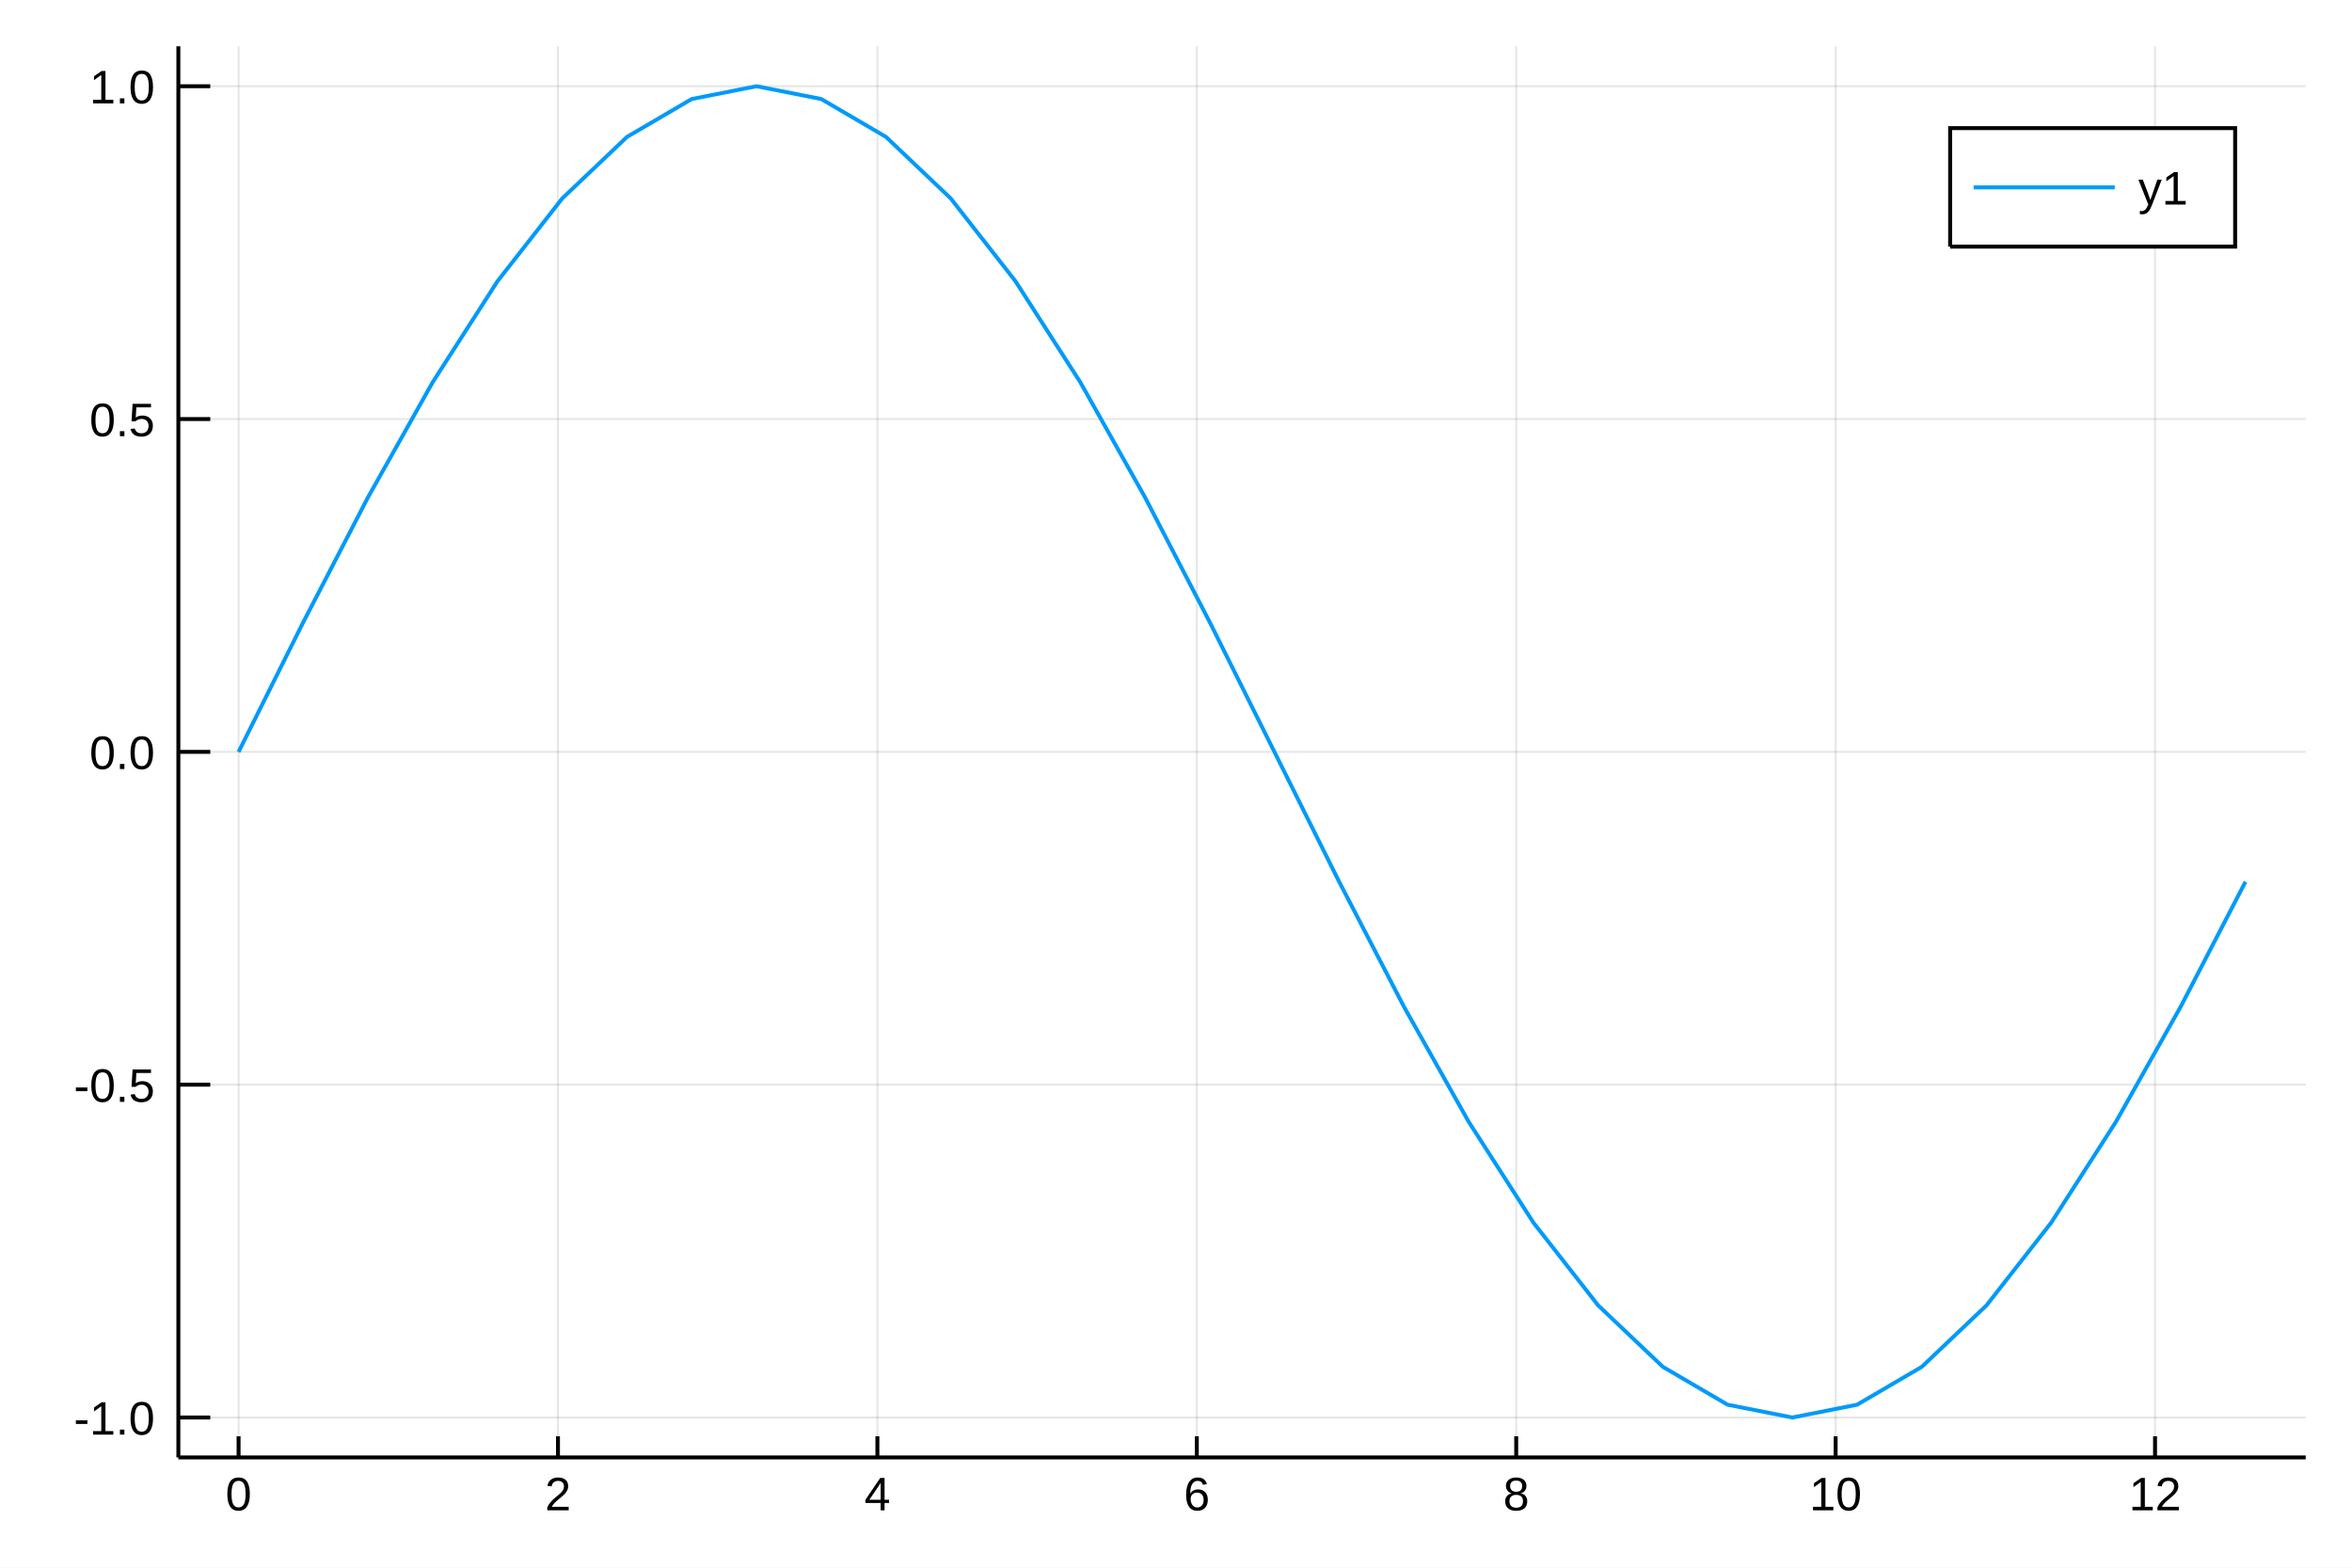
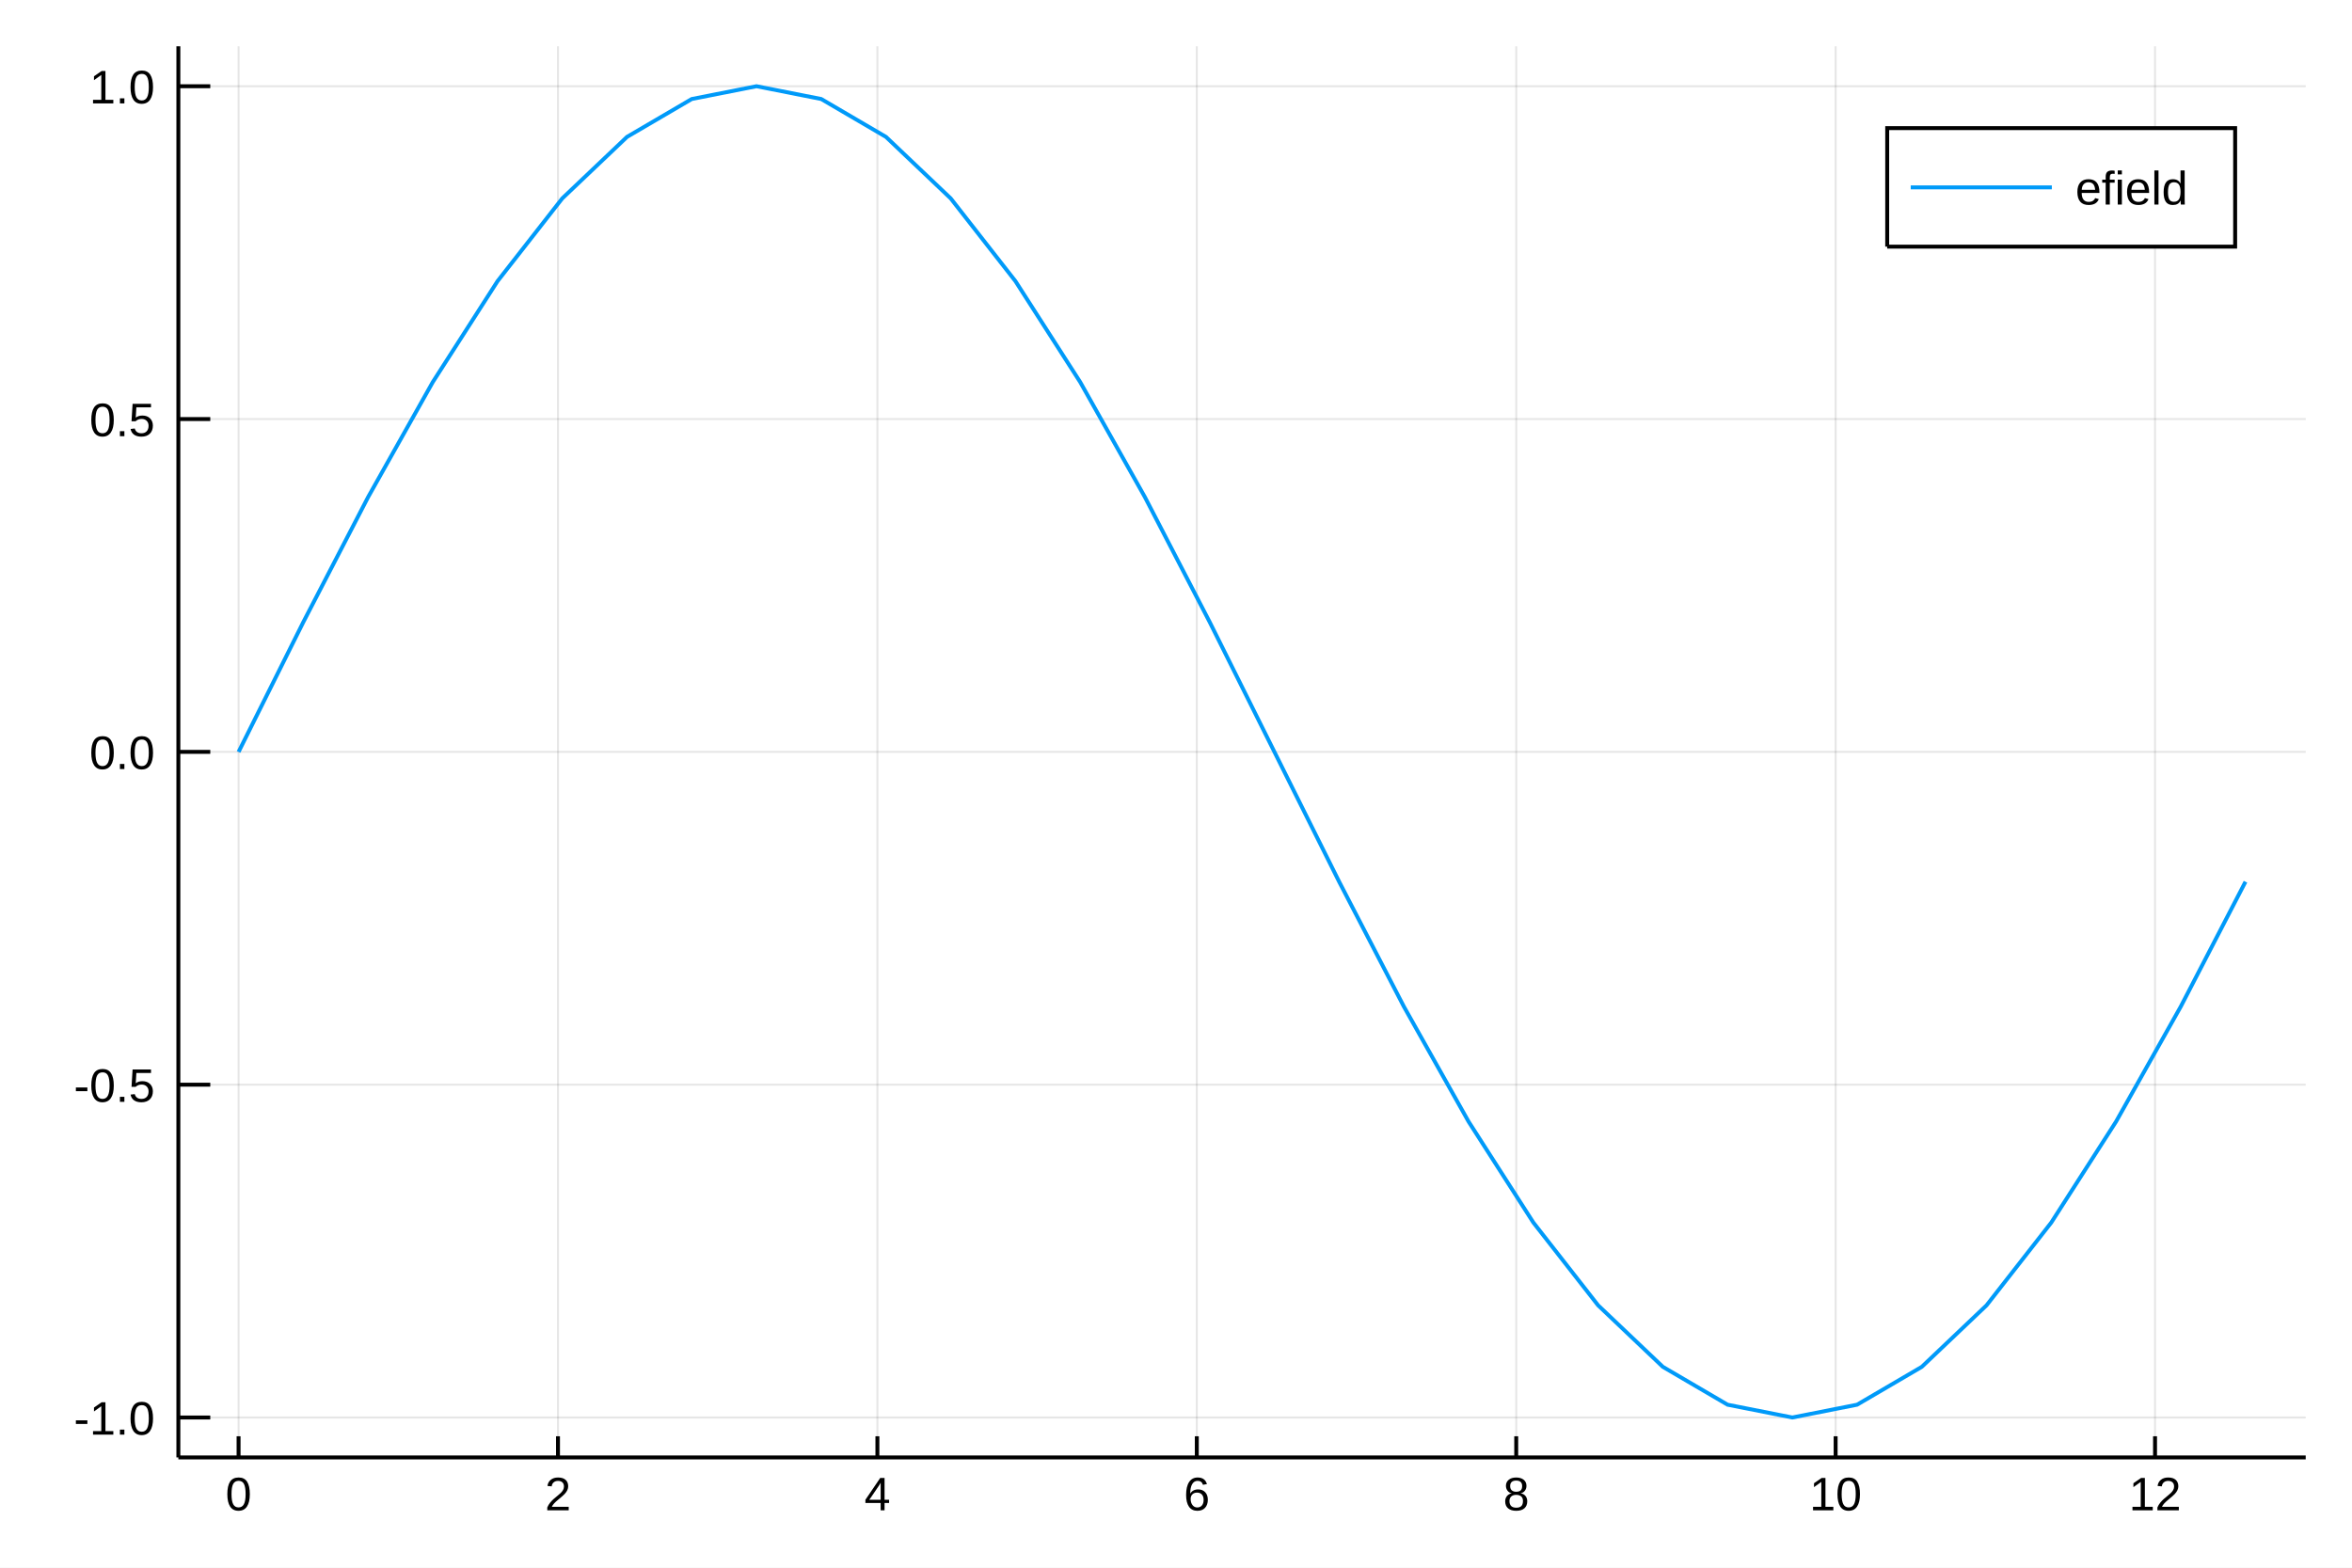
<svg xmlns="http://www.w3.org/2000/svg" width="600" height="400" viewBox="0 0 2400 1600">
  <defs>
-     <clipPath id="clip0600">
+     <clipPath id="clip3200">
      <rect x="0" y="0" width="2400" height="1600" />
    </clipPath>
  </defs>
-   <polygon clip-path="url(#clip0600)" points=" 0,1600 2400,1600 2400,0 0,0    " fill="#ffffff" fill-rule="evenodd" fill-opacity="1" />
+   <polygon clip-path="url(#clip3200)" points=" 0,1600 2400,1600 2400,0 0,0    " fill="#ffffff" fill-rule="evenodd" fill-opacity="1" />
  <defs>
-     <clipPath id="clip0601">
+     <clipPath id="clip3201">
      <rect x="480" y="0" width="1681" height="1600" />
    </clipPath>
  </defs>
-   <polygon clip-path="url(#clip0600)" points=" 182.008,1487.47 2352.76,1487.47 2352.76,47.244 182.008,47.244    " fill="#ffffff" fill-rule="evenodd" fill-opacity="1" />
+   <polygon clip-path="url(#clip3200)" points=" 182.008,1487.47 2352.76,1487.47 2352.76,47.244 182.008,47.244    " fill="#ffffff" fill-rule="evenodd" fill-opacity="1" />
  <defs>
-     <clipPath id="clip0602">
+     <clipPath id="clip3202">
      <rect x="182" y="47" width="2172" height="1441" />
    </clipPath>
  </defs>
-   <polyline clip-path="url(#clip0602)" style="stroke:#000000; stroke-width:2; stroke-opacity:0.1; fill:none" points="   243.444,1487.47 243.444,47.244    " />
-   <polyline clip-path="url(#clip0602)" style="stroke:#000000; stroke-width:2; stroke-opacity:0.1; fill:none" points="   569.374,1487.47 569.374,47.244    " />
-   <polyline clip-path="url(#clip0602)" style="stroke:#000000; stroke-width:2; stroke-opacity:0.1; fill:none" points="   895.303,1487.47 895.303,47.244    " />
-   <polyline clip-path="url(#clip0602)" style="stroke:#000000; stroke-width:2; stroke-opacity:0.1; fill:none" points="   1221.23,1487.47 1221.23,47.244    " />
-   <polyline clip-path="url(#clip0602)" style="stroke:#000000; stroke-width:2; stroke-opacity:0.1; fill:none" points="   1547.16,1487.47 1547.16,47.244    " />
-   <polyline clip-path="url(#clip0602)" style="stroke:#000000; stroke-width:2; stroke-opacity:0.1; fill:none" points="   1873.09,1487.47 1873.09,47.244    " />
-   <polyline clip-path="url(#clip0602)" style="stroke:#000000; stroke-width:2; stroke-opacity:0.1; fill:none" points="   2199.02,1487.47 2199.02,47.244    " />
-   <polyline clip-path="url(#clip0602)" style="stroke:#000000; stroke-width:2; stroke-opacity:0.1; fill:none" points="   182.008,1446.72 2352.76,1446.72    " />
-   <polyline clip-path="url(#clip0602)" style="stroke:#000000; stroke-width:2; stroke-opacity:0.1; fill:none" points="   182.008,1107.04 2352.76,1107.04    " />
-   <polyline clip-path="url(#clip0602)" style="stroke:#000000; stroke-width:2; stroke-opacity:0.1; fill:none" points="   182.008,767.366 2352.76,767.366    " />
-   <polyline clip-path="url(#clip0602)" style="stroke:#000000; stroke-width:2; stroke-opacity:0.1; fill:none" points="   182.008,427.687 2352.76,427.687    " />
-   <polyline clip-path="url(#clip0602)" style="stroke:#000000; stroke-width:2; stroke-opacity:0.1; fill:none" points="   182.008,88.007 2352.76,88.007    " />
-   <polyline clip-path="url(#clip0600)" style="stroke:#000000; stroke-width:4; stroke-opacity:1; fill:none" points="   182.008,1487.47 2352.76,1487.47    " />
-   <polyline clip-path="url(#clip0600)" style="stroke:#000000; stroke-width:4; stroke-opacity:1; fill:none" points="   182.008,1487.47 182.008,47.244    " />
-   <polyline clip-path="url(#clip0600)" style="stroke:#000000; stroke-width:4; stroke-opacity:1; fill:none" points="   243.444,1487.47 243.444,1465.87    " />
-   <polyline clip-path="url(#clip0600)" style="stroke:#000000; stroke-width:4; stroke-opacity:1; fill:none" points="   569.374,1487.47 569.374,1465.87    " />
-   <polyline clip-path="url(#clip0600)" style="stroke:#000000; stroke-width:4; stroke-opacity:1; fill:none" points="   895.303,1487.47 895.303,1465.87    " />
-   <polyline clip-path="url(#clip0600)" style="stroke:#000000; stroke-width:4; stroke-opacity:1; fill:none" points="   1221.23,1487.47 1221.23,1465.87    " />
-   <polyline clip-path="url(#clip0600)" style="stroke:#000000; stroke-width:4; stroke-opacity:1; fill:none" points="   1547.16,1487.47 1547.16,1465.87    " />
-   <polyline clip-path="url(#clip0600)" style="stroke:#000000; stroke-width:4; stroke-opacity:1; fill:none" points="   1873.09,1487.47 1873.09,1465.87    " />
-   <polyline clip-path="url(#clip0600)" style="stroke:#000000; stroke-width:4; stroke-opacity:1; fill:none" points="   2199.02,1487.47 2199.02,1465.87    " />
-   <polyline clip-path="url(#clip0600)" style="stroke:#000000; stroke-width:4; stroke-opacity:1; fill:none" points="   182.008,1446.72 214.569,1446.72    " />
-   <polyline clip-path="url(#clip0600)" style="stroke:#000000; stroke-width:4; stroke-opacity:1; fill:none" points="   182.008,1107.04 214.569,1107.04    " />
-   <polyline clip-path="url(#clip0600)" style="stroke:#000000; stroke-width:4; stroke-opacity:1; fill:none" points="   182.008,767.366 214.569,767.366    " />
-   <polyline clip-path="url(#clip0600)" style="stroke:#000000; stroke-width:4; stroke-opacity:1; fill:none" points="   182.008,427.687 214.569,427.687    " />
-   <polyline clip-path="url(#clip0600)" style="stroke:#000000; stroke-width:4; stroke-opacity:1; fill:none" points="   182.008,88.007 214.569,88.007    " />
-   <g clip-path="url(#clip0600)">
+   <polyline clip-path="url(#clip3202)" style="stroke:#000000; stroke-width:2; stroke-opacity:0.1; fill:none" points="   243.444,1487.47 243.444,47.244    " />
+   <polyline clip-path="url(#clip3202)" style="stroke:#000000; stroke-width:2; stroke-opacity:0.1; fill:none" points="   569.374,1487.47 569.374,47.244    " />
+   <polyline clip-path="url(#clip3202)" style="stroke:#000000; stroke-width:2; stroke-opacity:0.1; fill:none" points="   895.303,1487.47 895.303,47.244    " />
+   <polyline clip-path="url(#clip3202)" style="stroke:#000000; stroke-width:2; stroke-opacity:0.1; fill:none" points="   1221.23,1487.47 1221.23,47.244    " />
+   <polyline clip-path="url(#clip3202)" style="stroke:#000000; stroke-width:2; stroke-opacity:0.1; fill:none" points="   1547.16,1487.47 1547.16,47.244    " />
+   <polyline clip-path="url(#clip3202)" style="stroke:#000000; stroke-width:2; stroke-opacity:0.1; fill:none" points="   1873.09,1487.47 1873.09,47.244    " />
+   <polyline clip-path="url(#clip3202)" style="stroke:#000000; stroke-width:2; stroke-opacity:0.1; fill:none" points="   2199.02,1487.47 2199.02,47.244    " />
+   <polyline clip-path="url(#clip3202)" style="stroke:#000000; stroke-width:2; stroke-opacity:0.1; fill:none" points="   182.008,1446.72 2352.76,1446.72    " />
+   <polyline clip-path="url(#clip3202)" style="stroke:#000000; stroke-width:2; stroke-opacity:0.1; fill:none" points="   182.008,1107.04 2352.76,1107.04    " />
+   <polyline clip-path="url(#clip3202)" style="stroke:#000000; stroke-width:2; stroke-opacity:0.1; fill:none" points="   182.008,767.366 2352.76,767.366    " />
+   <polyline clip-path="url(#clip3202)" style="stroke:#000000; stroke-width:2; stroke-opacity:0.1; fill:none" points="   182.008,427.687 2352.76,427.687    " />
+   <polyline clip-path="url(#clip3202)" style="stroke:#000000; stroke-width:2; stroke-opacity:0.1; fill:none" points="   182.008,88.007 2352.76,88.007    " />
+   <polyline clip-path="url(#clip3200)" style="stroke:#000000; stroke-width:4; stroke-opacity:1; fill:none" points="   182.008,1487.47 2352.76,1487.47    " />
+   <polyline clip-path="url(#clip3200)" style="stroke:#000000; stroke-width:4; stroke-opacity:1; fill:none" points="   182.008,1487.47 182.008,47.244    " />
+   <polyline clip-path="url(#clip3200)" style="stroke:#000000; stroke-width:4; stroke-opacity:1; fill:none" points="   243.444,1487.47 243.444,1465.87    " />
+   <polyline clip-path="url(#clip3200)" style="stroke:#000000; stroke-width:4; stroke-opacity:1; fill:none" points="   569.374,1487.47 569.374,1465.87    " />
+   <polyline clip-path="url(#clip3200)" style="stroke:#000000; stroke-width:4; stroke-opacity:1; fill:none" points="   895.303,1487.47 895.303,1465.87    " />
+   <polyline clip-path="url(#clip3200)" style="stroke:#000000; stroke-width:4; stroke-opacity:1; fill:none" points="   1221.23,1487.47 1221.23,1465.87    " />
+   <polyline clip-path="url(#clip3200)" style="stroke:#000000; stroke-width:4; stroke-opacity:1; fill:none" points="   1547.16,1487.47 1547.16,1465.87    " />
+   <polyline clip-path="url(#clip3200)" style="stroke:#000000; stroke-width:4; stroke-opacity:1; fill:none" points="   1873.09,1487.47 1873.09,1465.87    " />
+   <polyline clip-path="url(#clip3200)" style="stroke:#000000; stroke-width:4; stroke-opacity:1; fill:none" points="   2199.02,1487.47 2199.02,1465.87    " />
+   <polyline clip-path="url(#clip3200)" style="stroke:#000000; stroke-width:4; stroke-opacity:1; fill:none" points="   182.008,1446.72 214.569,1446.72    " />
+   <polyline clip-path="url(#clip3200)" style="stroke:#000000; stroke-width:4; stroke-opacity:1; fill:none" points="   182.008,1107.04 214.569,1107.04    " />
+   <polyline clip-path="url(#clip3200)" style="stroke:#000000; stroke-width:4; stroke-opacity:1; fill:none" points="   182.008,767.366 214.569,767.366    " />
+   <polyline clip-path="url(#clip3200)" style="stroke:#000000; stroke-width:4; stroke-opacity:1; fill:none" points="   182.008,427.687 214.569,427.687    " />
+   <polyline clip-path="url(#clip3200)" style="stroke:#000000; stroke-width:4; stroke-opacity:1; fill:none" points="   182.008,88.007 214.569,88.007    " />
+   <g clip-path="url(#clip3200)">
    <text style="fill:#000000; fill-opacity:1; font-family:Arial,Helvetica Neue,Helvetica,sans-serif; font-size:48px; text-anchor:middle;" transform="rotate(0, 243.444, 1541.47)" x="243.444" y="1541.47">0</text>
  </g>
-   <g clip-path="url(#clip0600)">
+   <g clip-path="url(#clip3200)">
    <text style="fill:#000000; fill-opacity:1; font-family:Arial,Helvetica Neue,Helvetica,sans-serif; font-size:48px; text-anchor:middle;" transform="rotate(0, 569.374, 1541.47)" x="569.374" y="1541.47">2</text>
  </g>
-   <g clip-path="url(#clip0600)">
+   <g clip-path="url(#clip3200)">
    <text style="fill:#000000; fill-opacity:1; font-family:Arial,Helvetica Neue,Helvetica,sans-serif; font-size:48px; text-anchor:middle;" transform="rotate(0, 895.303, 1541.47)" x="895.303" y="1541.47">4</text>
  </g>
-   <g clip-path="url(#clip0600)">
+   <g clip-path="url(#clip3200)">
    <text style="fill:#000000; fill-opacity:1; font-family:Arial,Helvetica Neue,Helvetica,sans-serif; font-size:48px; text-anchor:middle;" transform="rotate(0, 1221.23, 1541.47)" x="1221.23" y="1541.47">6</text>
  </g>
-   <g clip-path="url(#clip0600)">
+   <g clip-path="url(#clip3200)">
    <text style="fill:#000000; fill-opacity:1; font-family:Arial,Helvetica Neue,Helvetica,sans-serif; font-size:48px; text-anchor:middle;" transform="rotate(0, 1547.16, 1541.47)" x="1547.16" y="1541.47">8</text>
  </g>
-   <g clip-path="url(#clip0600)">
+   <g clip-path="url(#clip3200)">
    <text style="fill:#000000; fill-opacity:1; font-family:Arial,Helvetica Neue,Helvetica,sans-serif; font-size:48px; text-anchor:middle;" transform="rotate(0, 1873.09, 1541.47)" x="1873.09" y="1541.47">10</text>
  </g>
-   <g clip-path="url(#clip0600)">
+   <g clip-path="url(#clip3200)">
    <text style="fill:#000000; fill-opacity:1; font-family:Arial,Helvetica Neue,Helvetica,sans-serif; font-size:48px; text-anchor:middle;" transform="rotate(0, 2199.02, 1541.47)" x="2199.02" y="1541.47">12</text>
  </g>
-   <g clip-path="url(#clip0600)">
+   <g clip-path="url(#clip3200)">
    <text style="fill:#000000; fill-opacity:1; font-family:Arial,Helvetica Neue,Helvetica,sans-serif; font-size:48px; text-anchor:end;" transform="rotate(0, 158.008, 1464.22)" x="158.008" y="1464.22">-1.0</text>
  </g>
-   <g clip-path="url(#clip0600)">
+   <g clip-path="url(#clip3200)">
    <text style="fill:#000000; fill-opacity:1; font-family:Arial,Helvetica Neue,Helvetica,sans-serif; font-size:48px; text-anchor:end;" transform="rotate(0, 158.008, 1124.54)" x="158.008" y="1124.54">-0.5</text>
  </g>
-   <g clip-path="url(#clip0600)">
+   <g clip-path="url(#clip3200)">
    <text style="fill:#000000; fill-opacity:1; font-family:Arial,Helvetica Neue,Helvetica,sans-serif; font-size:48px; text-anchor:end;" transform="rotate(0, 158.008, 784.866)" x="158.008" y="784.866">0.0</text>
  </g>
-   <g clip-path="url(#clip0600)">
+   <g clip-path="url(#clip3200)">
    <text style="fill:#000000; fill-opacity:1; font-family:Arial,Helvetica Neue,Helvetica,sans-serif; font-size:48px; text-anchor:end;" transform="rotate(0, 158.008, 445.187)" x="158.008" y="445.187">0.5</text>
  </g>
-   <g clip-path="url(#clip0600)">
+   <g clip-path="url(#clip3200)">
    <text style="fill:#000000; fill-opacity:1; font-family:Arial,Helvetica Neue,Helvetica,sans-serif; font-size:48px; text-anchor:end;" transform="rotate(0, 158.008, 105.508)" x="158.008" y="105.508">1.0</text>
  </g>
-   <polyline clip-path="url(#clip0602)" style="stroke:#009af9; stroke-width:4; stroke-opacity:1; fill:none" points="   243.444,767.399 309.505,634.923 375.565,507.443 441.626,389.935 507.686,286.981 573.747,202.498 639.807,139.718 705.868,101.06 771.928,88.005 837.989,101.059    904.049,139.717 970.11,202.501 1036.17,286.978 1102.23,389.936 1168.29,507.379 1234.35,634.826 1300.41,767.36 1366.47,899.892 1432.53,1027.34 1498.59,1144.78    1564.65,1247.74 1630.71,1332.22 1696.78,1395 1762.84,1433.66 1828.9,1446.71 1894.96,1433.66 1961.02,1395 2027.08,1332.22 2093.14,1247.74 2159.2,1144.79    2225.26,1027.34 2291.32,899.89    " />
-   <polygon clip-path="url(#clip0600)" points=" 1989.93,251.724 2280.76,251.724 2280.76,130.764 1989.93,130.764    " fill="#ffffff" fill-rule="evenodd" fill-opacity="1" />
-   <polyline clip-path="url(#clip0600)" style="stroke:#000000; stroke-width:4; stroke-opacity:1; fill:none" points="   1989.93,251.724 2280.76,251.724 2280.76,130.764 1989.93,130.764 1989.93,251.724    " />
-   <polyline clip-path="url(#clip0600)" style="stroke:#009af9; stroke-width:4; stroke-opacity:1; fill:none" points="   2013.93,191.244 2157.93,191.244    " />
-   <g clip-path="url(#clip0600)">
-     <text style="fill:#000000; fill-opacity:1; font-family:Arial,Helvetica Neue,Helvetica,sans-serif; font-size:48px; text-anchor:start;" transform="rotate(0, 2181.93, 208.744)" x="2181.93" y="208.744">y1</text>
+   <polyline clip-path="url(#clip3202)" style="stroke:#009af9; stroke-width:4; stroke-opacity:1; fill:none" points="   243.444,767.399 309.505,634.923 375.565,507.443 441.626,389.935 507.686,286.981 573.747,202.498 639.807,139.718 705.868,101.06 771.928,88.005 837.989,101.059    904.049,139.717 970.11,202.501 1036.17,286.978 1102.23,389.936 1168.29,507.379 1234.35,634.826 1300.41,767.36 1366.47,899.892 1432.53,1027.34 1498.59,1144.78    1564.65,1247.74 1630.71,1332.22 1696.78,1395 1762.84,1433.66 1828.9,1446.71 1894.96,1433.66 1961.02,1395 2027.08,1332.22 2093.14,1247.74 2159.2,1144.79    2225.26,1027.34 2291.32,899.89    " />
+   <polygon clip-path="url(#clip3200)" points=" 1925.72,251.724 2280.76,251.724 2280.76,130.764 1925.72,130.764    " fill="#ffffff" fill-rule="evenodd" fill-opacity="1" />
+   <polyline clip-path="url(#clip3200)" style="stroke:#000000; stroke-width:4; stroke-opacity:1; fill:none" points="   1925.72,251.724 2280.76,251.724 2280.76,130.764 1925.72,130.764 1925.72,251.724    " />
+   <polyline clip-path="url(#clip3200)" style="stroke:#009af9; stroke-width:4; stroke-opacity:1; fill:none" points="   1949.72,191.244 2093.72,191.244    " />
+   <g clip-path="url(#clip3200)">
+     <text style="fill:#000000; fill-opacity:1; font-family:Arial,Helvetica Neue,Helvetica,sans-serif; font-size:48px; text-anchor:start;" transform="rotate(0, 2117.72, 208.744)" x="2117.72" y="208.744">efield</text>
  </g>
</svg>
